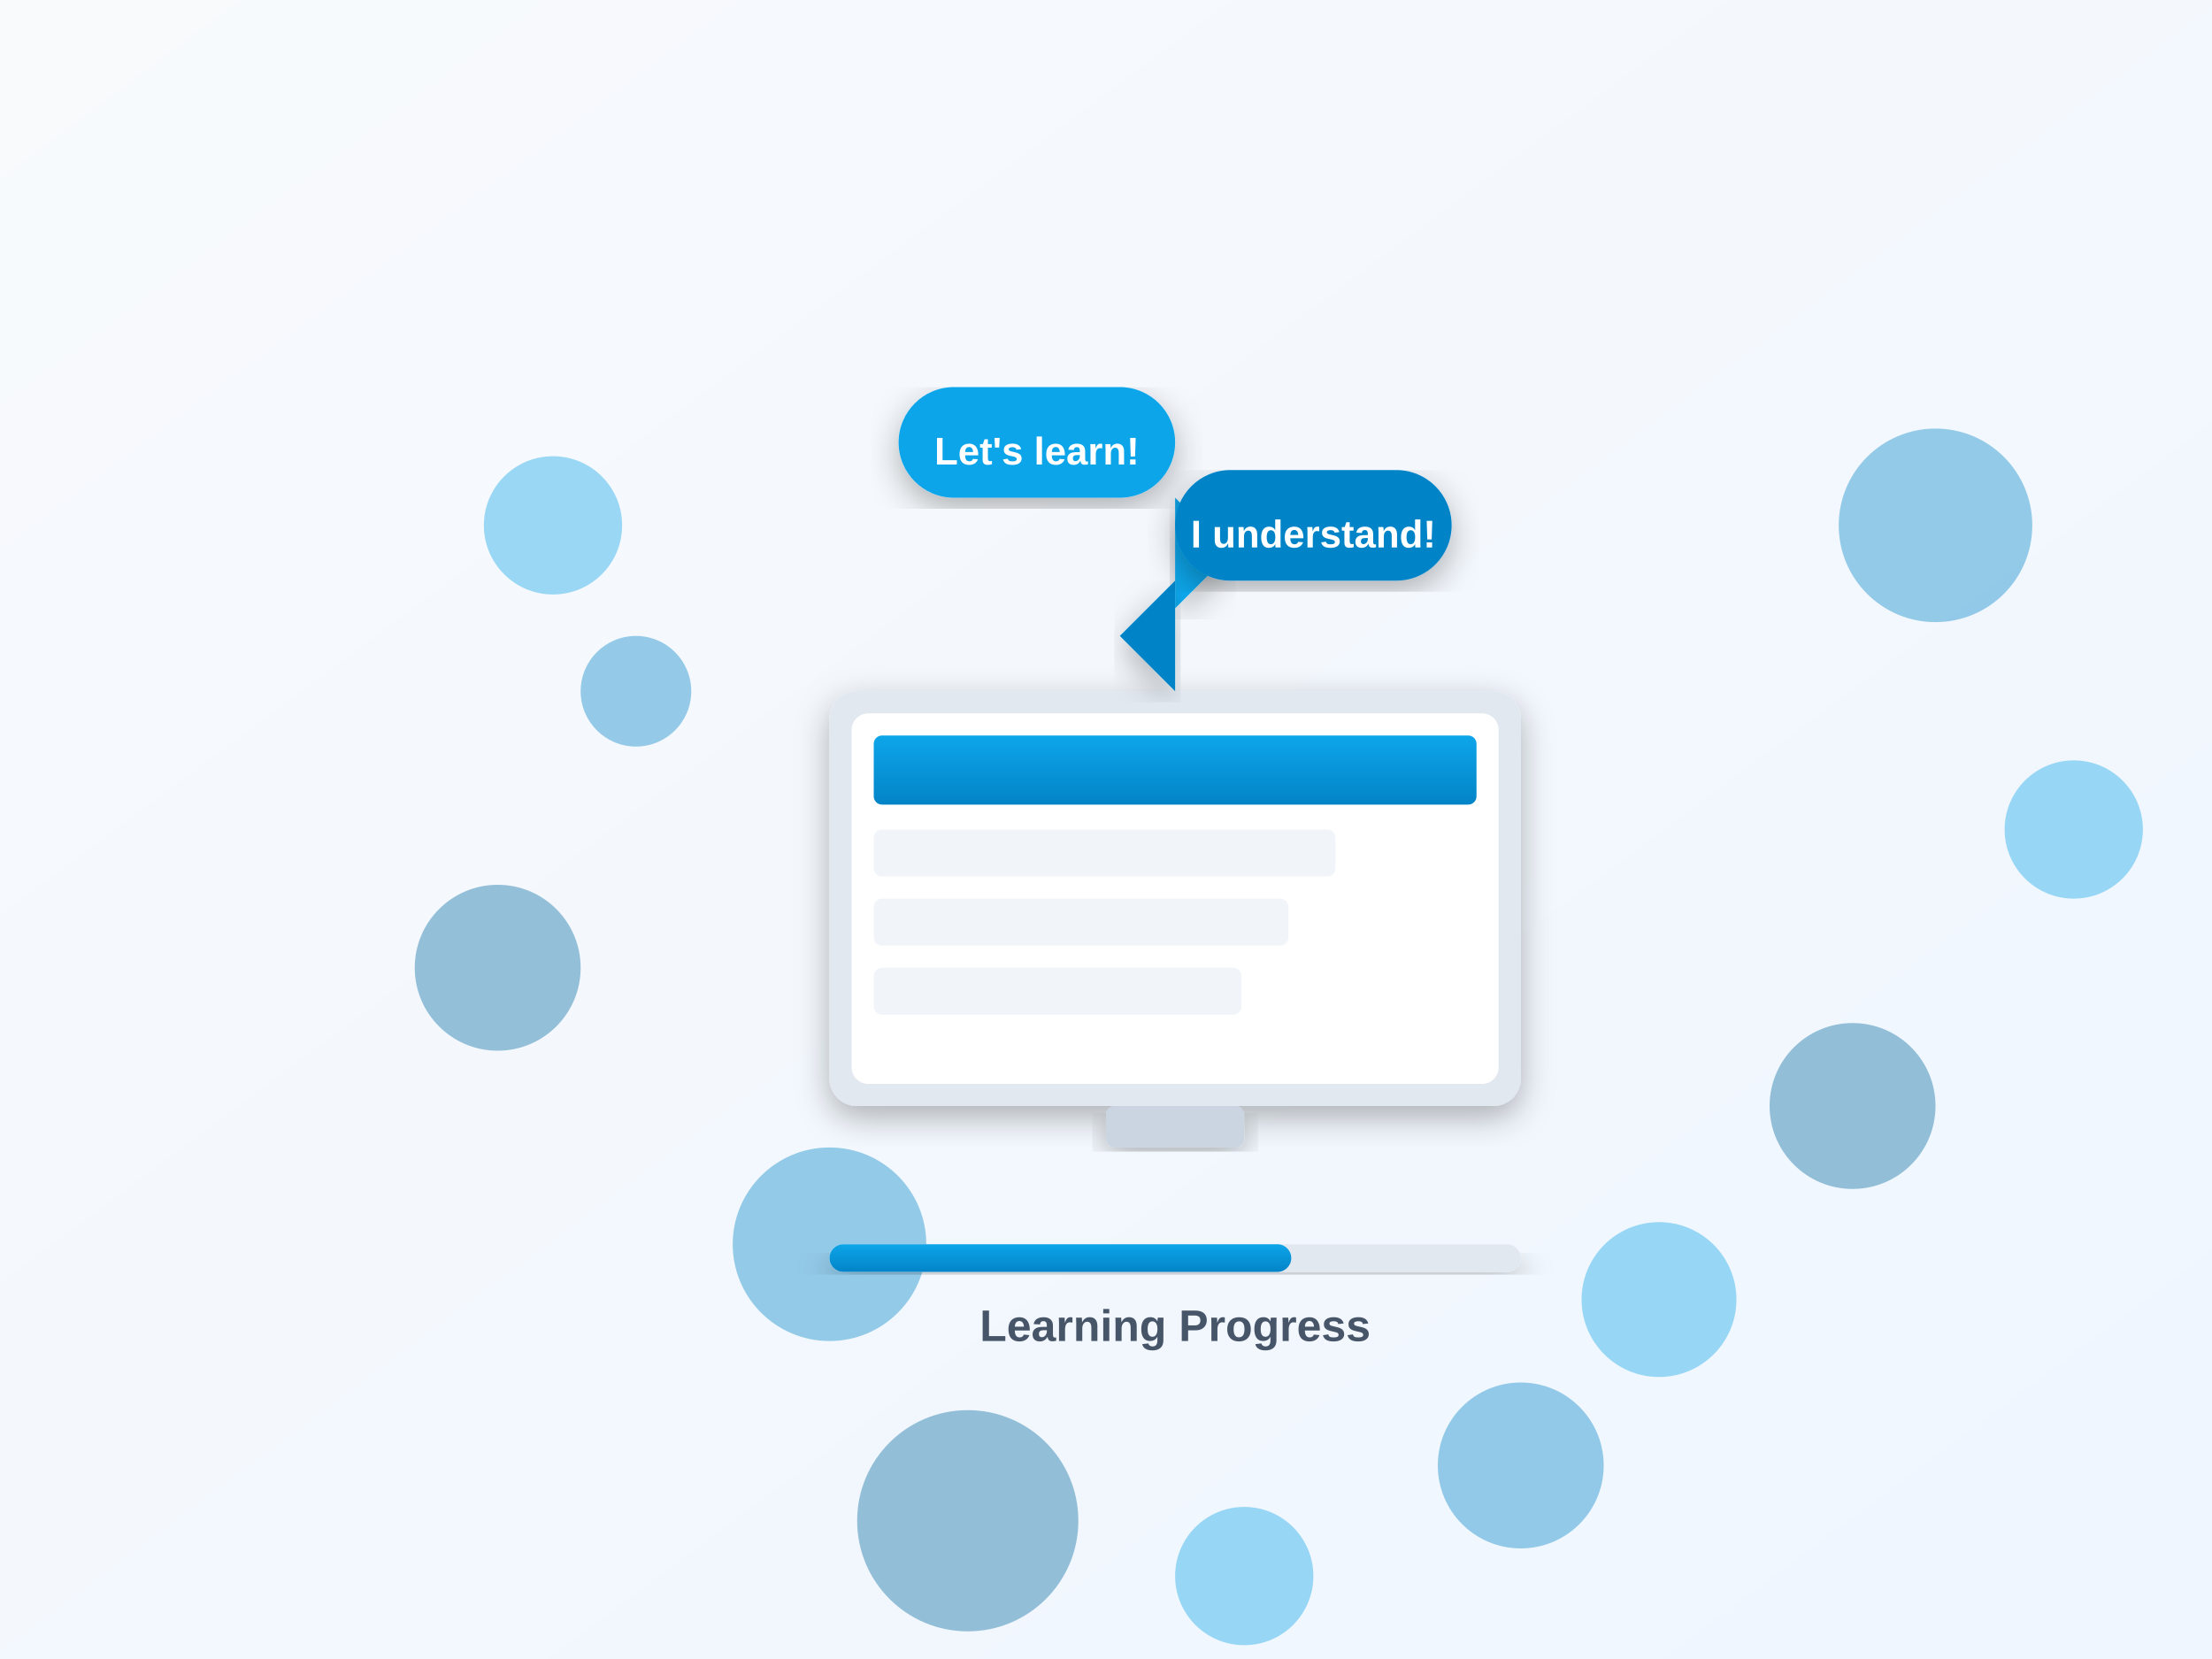
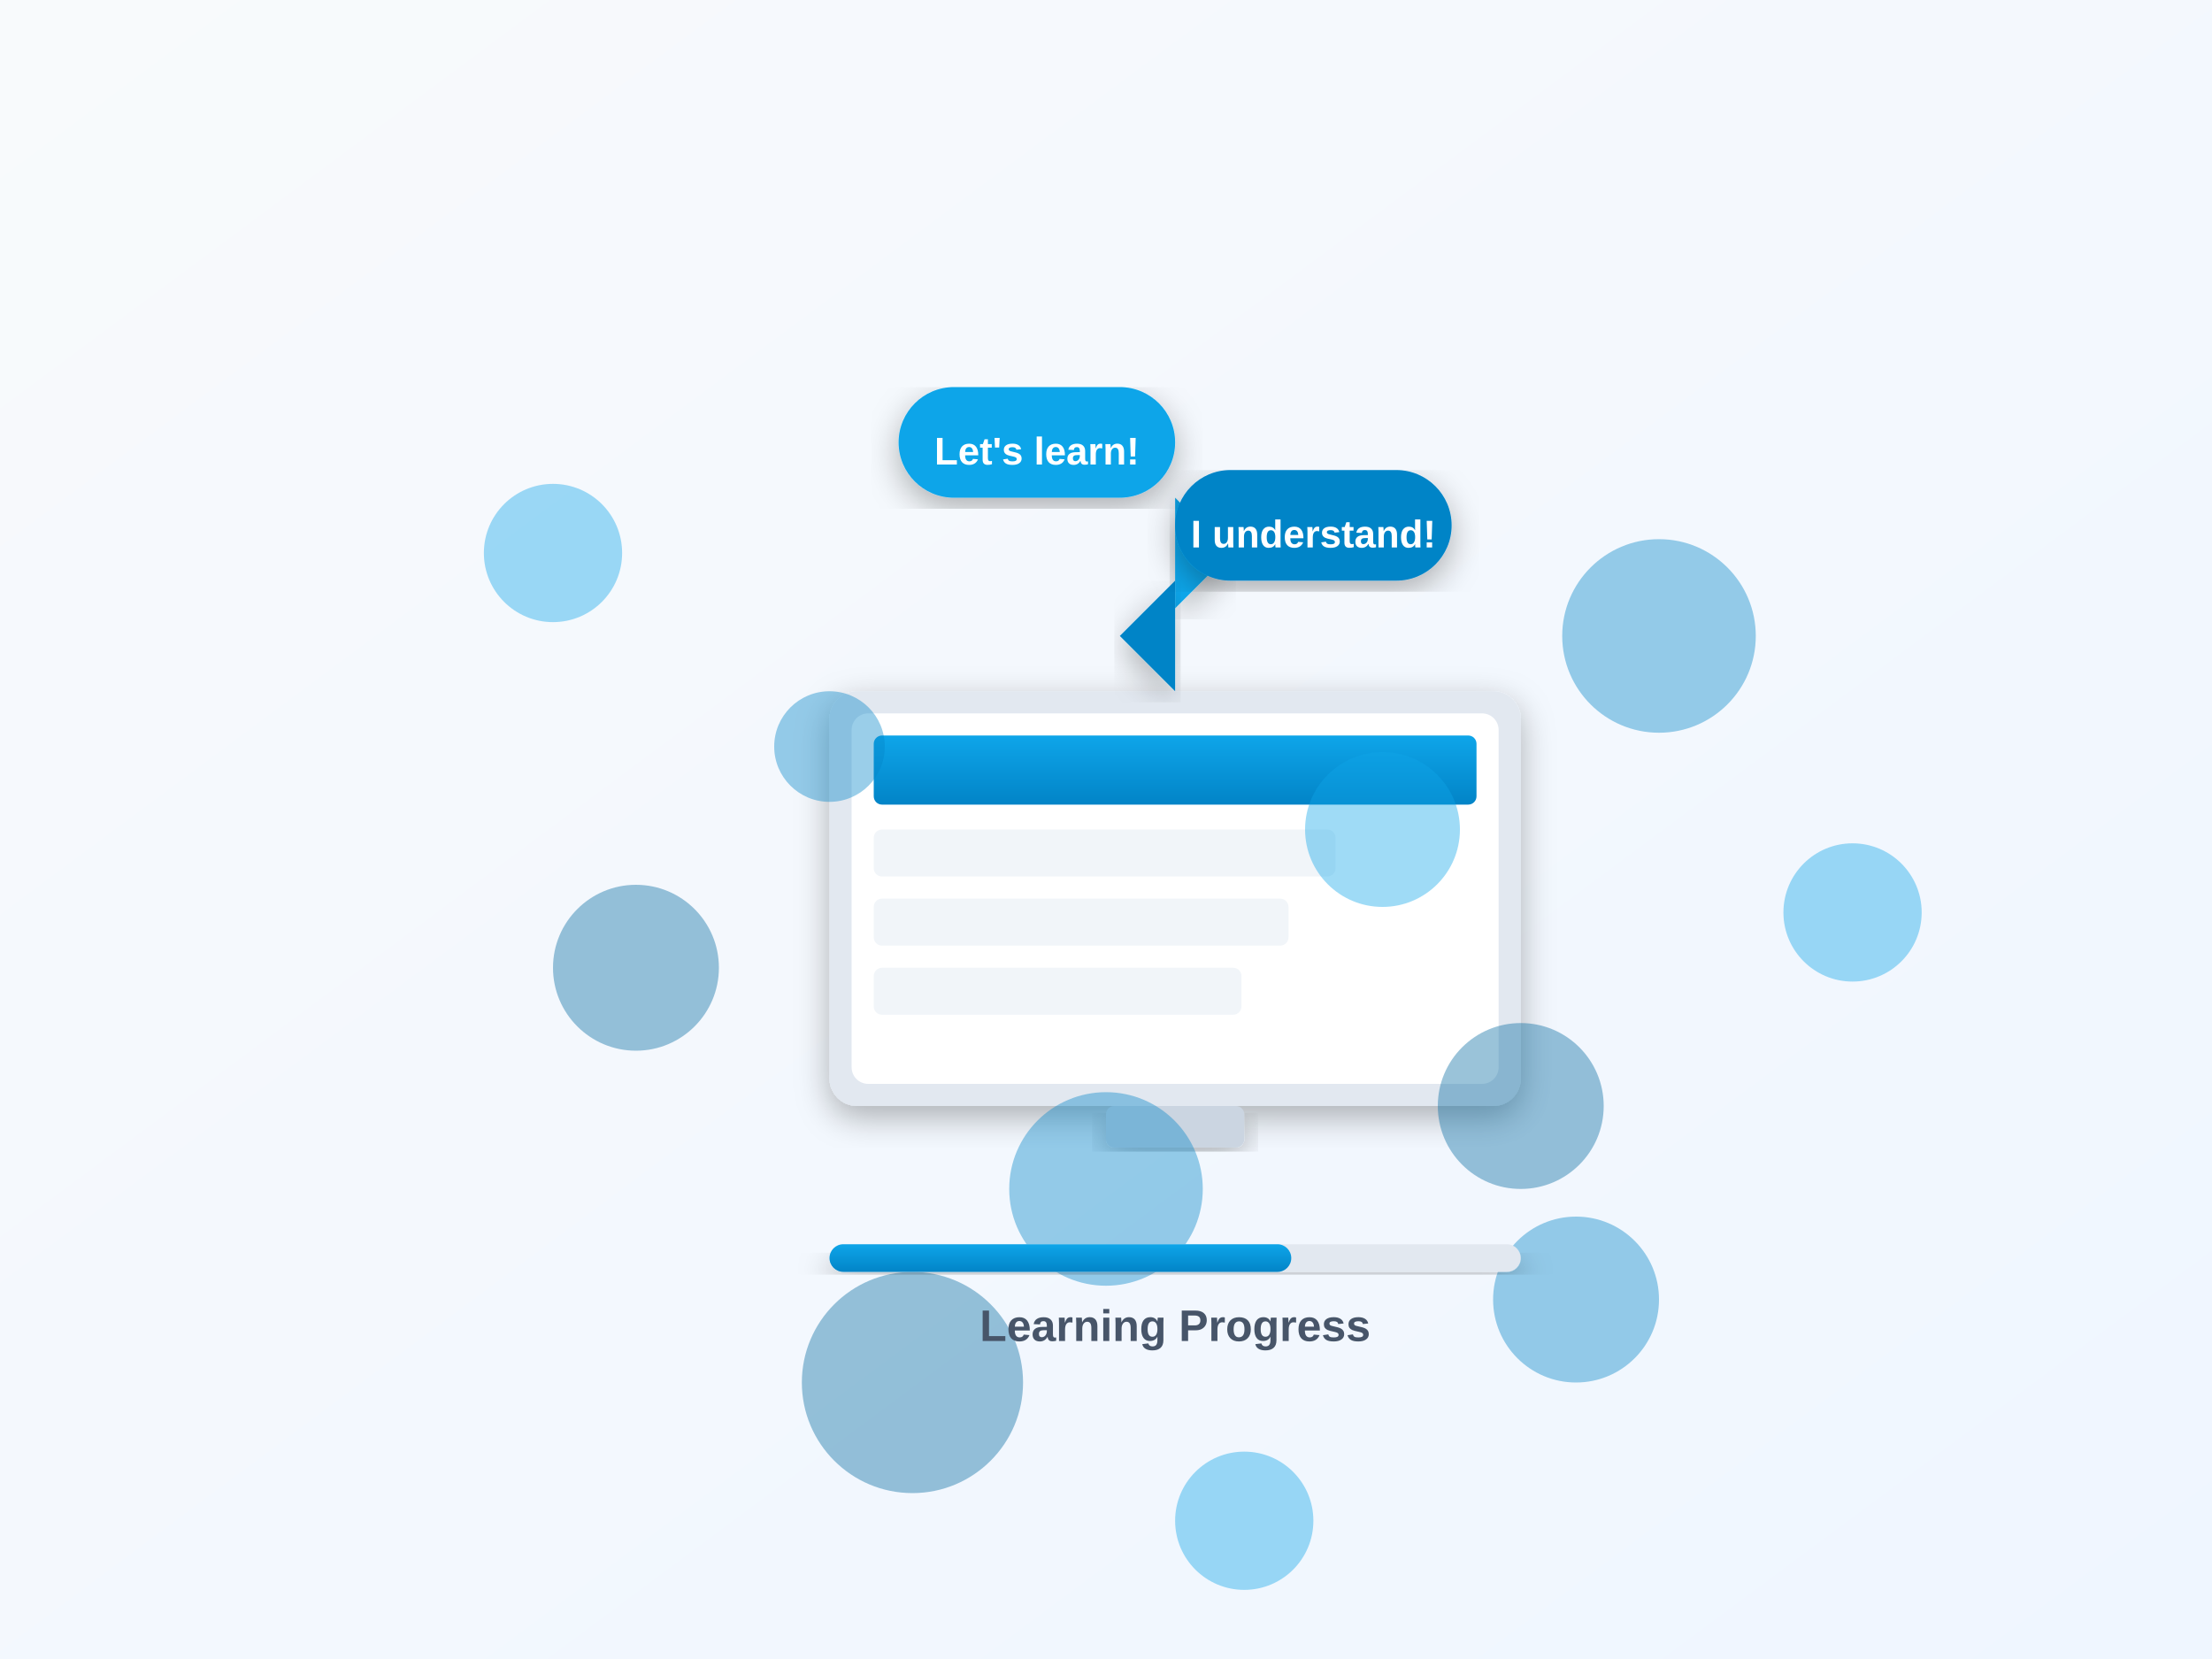
<svg xmlns="http://www.w3.org/2000/svg" width="800" height="600" viewBox="0 0 800 600" fill="none">
  <style>
    @keyframes float {
      0%, 100% { transform: translateY(0); }
      50% { transform: translateY(-6px); }
    }
    @keyframes floatCircle {
      0%, 100% { transform: translate(0, 0); }
      25% { transform: translate(5px, -5px); }
      50% { transform: translate(0, -10px); }
      75% { transform: translate(-5px, -5px); }
    }
    @keyframes pulse {
      0%, 100% { opacity: 0.3; }
      50% { opacity: 0.5; }
    }
    @keyframes shimmer {
      0% { opacity: 0.8; }
      50% { opacity: 1; }
      100% { opacity: 0.8; }
    }
    @keyframes typing {
      from { width: 0; }
      to { width: 100%; }
    }
    .floating { animation: float 3s ease-in-out infinite; }
    .floating-circle { animation: floatCircle 4s ease-in-out infinite; }
    .pulsing { animation: pulse 3s ease-in-out infinite; }
    .shimmer { animation: shimmer 2s ease-in-out infinite; }
    .typing { 
      animation: typing 3s steps(40, end) infinite;
      overflow: hidden;
      white-space: nowrap;
    }
  </style>
  <defs>
    <linearGradient id="bgGradient" x1="0%" y1="0%" x2="100%" y2="100%">
      <stop offset="0%" style="stop-color:#F8FAFC;stop-opacity:1" />
      <stop offset="100%" style="stop-color:#EFF6FF;stop-opacity:1" />
    </linearGradient>
    <linearGradient id="screenGradient" x1="0%" y1="0%" x2="0%" y2="100%">
      <stop offset="0%" style="stop-color:#0EA5E9;stop-opacity:1" />
      <stop offset="100%" style="stop-color:#0284C7;stop-opacity:1" />
    </linearGradient>
    <filter id="shadow">
      <feDropShadow dx="0" dy="4" stdDeviation="6" flood-opacity="0.3" />
    </filter>
  </defs>
  <rect width="800" height="600" fill="url(#bgGradient)" />
  <g transform="translate(150, 150)">
    <g transform="translate(150, 100)">
      <rect width="250" height="150" rx="10" fill="#E2E8F0" filter="url(#shadow)" />
      <rect x="8" y="8" width="234" height="134" rx="6" fill="#FFFFFF" />
      <rect x="16" y="16" width="218" height="25" rx="3" fill="url(#screenGradient)" />
      <g class="typing">
        <rect x="16" y="50" width="167" height="17" rx="3" fill="#F1F5F9" />
        <rect x="16" y="75" width="150" height="17" rx="3" fill="#F1F5F9" />
        <rect x="16" y="100" width="133" height="17" rx="3" fill="#F1F5F9" />
      </g>
      <rect x="100" y="150" width="50" height="15" rx="3" fill="#CBD5E1" filter="url(#shadow)" />
    </g>
    <g transform="translate(275, 30)" class="floating">
      <path d="M0 0 L20 20 L0 40 Z" fill="#0EA5E9" filter="url(#shadow)" />
      <rect x="-100" y="-40" width="100" height="40" rx="20" fill="#0EA5E9" filter="url(#shadow)" />
      <text x="-50" y="-12" text-anchor="middle" font-family="Arial" font-size="14" font-weight="bold" fill="white" class="shimmer">Let's learn!</text>
    </g>
    <g transform="translate(275, 60)" class="floating" style="animation-delay: 1.5s">
      <path d="M0 0 L-20 20 L0 40 Z" fill="#0284C7" filter="url(#shadow)" />
      <rect x="0" y="-40" width="100" height="40" rx="20" fill="#0284C7" filter="url(#shadow)" />
      <text x="50" y="-12" text-anchor="middle" font-family="Arial" font-size="14" font-weight="bold" fill="white" class="shimmer">I understand!</text>
    </g>
    <g class="pulsing">
      <g class="floating-circle" style="animation-delay: 0s">
-         <circle cx="50" cy="40" r="25" fill="#0EA5E9" opacity="0.4" />
+         <circle cx="50" cy="50" r="25" fill="#0EA5E9" opacity="0.4" />
      </g>
      <g class="floating-circle" style="animation-delay: 0.5s">
-         <circle cx="80" cy="100" r="20" fill="#0284C7" opacity="0.4" />
+         <circle cx="150" cy="120" r="20" fill="#0284C7" opacity="0.4" />
      </g>
      <g class="floating-circle" style="animation-delay: 1s">
-         <circle cx="30" cy="200" r="30" fill="#0369A1" opacity="0.4" />
+         <circle cx="80" cy="200" r="30" fill="#0369A1" opacity="0.4" />
      </g>
      <g class="floating-circle" style="animation-delay: 1.5s">
-         <circle cx="550" cy="40" r="35" fill="#0284C7" opacity="0.4" />
+         <circle cx="450" cy="80" r="35" fill="#0284C7" opacity="0.4" />
      </g>
      <g class="floating-circle" style="animation-delay: 2s">
-         <circle cx="600" cy="150" r="25" fill="#0EA5E9" opacity="0.4" />
+         <circle cx="520" cy="180" r="25" fill="#0EA5E9" opacity="0.4" />
      </g>
      <g class="floating-circle" style="animation-delay: 2.5s">
-         <circle cx="520" cy="250" r="30" fill="#0369A1" opacity="0.4" />
+         <circle cx="400" cy="250" r="30" fill="#0369A1" opacity="0.4" />
      </g>
      <g class="floating-circle" style="animation-delay: 0.7s">
-         <circle cx="200" cy="400" r="40" fill="#0369A1" opacity="0.4" />
+         <circle cx="180" cy="350" r="40" fill="#0369A1" opacity="0.4" />
      </g>
      <g class="floating-circle" style="animation-delay: 1.2s">
-         <circle cx="400" cy="380" r="30" fill="#0284C7" opacity="0.4" />
+         <circle cx="420" cy="320" r="30" fill="#0284C7" opacity="0.4" />
      </g>
      <g class="floating-circle" style="animation-delay: 1.7s">
-         <circle cx="300" cy="420" r="25" fill="#0EA5E9" opacity="0.4" />
+         <circle cx="300" cy="400" r="25" fill="#0EA5E9" opacity="0.4" />
      </g>
      <g class="floating-circle" style="animation-delay: 0.3s">
-         <circle cx="150" cy="300" r="35" fill="#0284C7" opacity="0.4" />
+         <circle cx="250" cy="280" r="35" fill="#0284C7" opacity="0.4" />
      </g>
      <g class="floating-circle" style="animation-delay: 0.9s">
-         <circle cx="450" cy="320" r="28" fill="#0EA5E9" opacity="0.4" />
+         <circle cx="350" cy="150" r="28" fill="#0EA5E9" opacity="0.4" />
      </g>
    </g>
    <g transform="translate(150, 300)">
      <rect width="250" height="10" rx="5" fill="#E2E8F0" filter="url(#shadow)" />
      <rect width="167" height="10" rx="5" fill="url(#screenGradient)" class="shimmer" />
      <text x="125" y="35" text-anchor="middle" font-family="Arial" font-size="16" font-weight="bold" fill="#475569">Learning Progress</text>
    </g>
  </g>
</svg>
